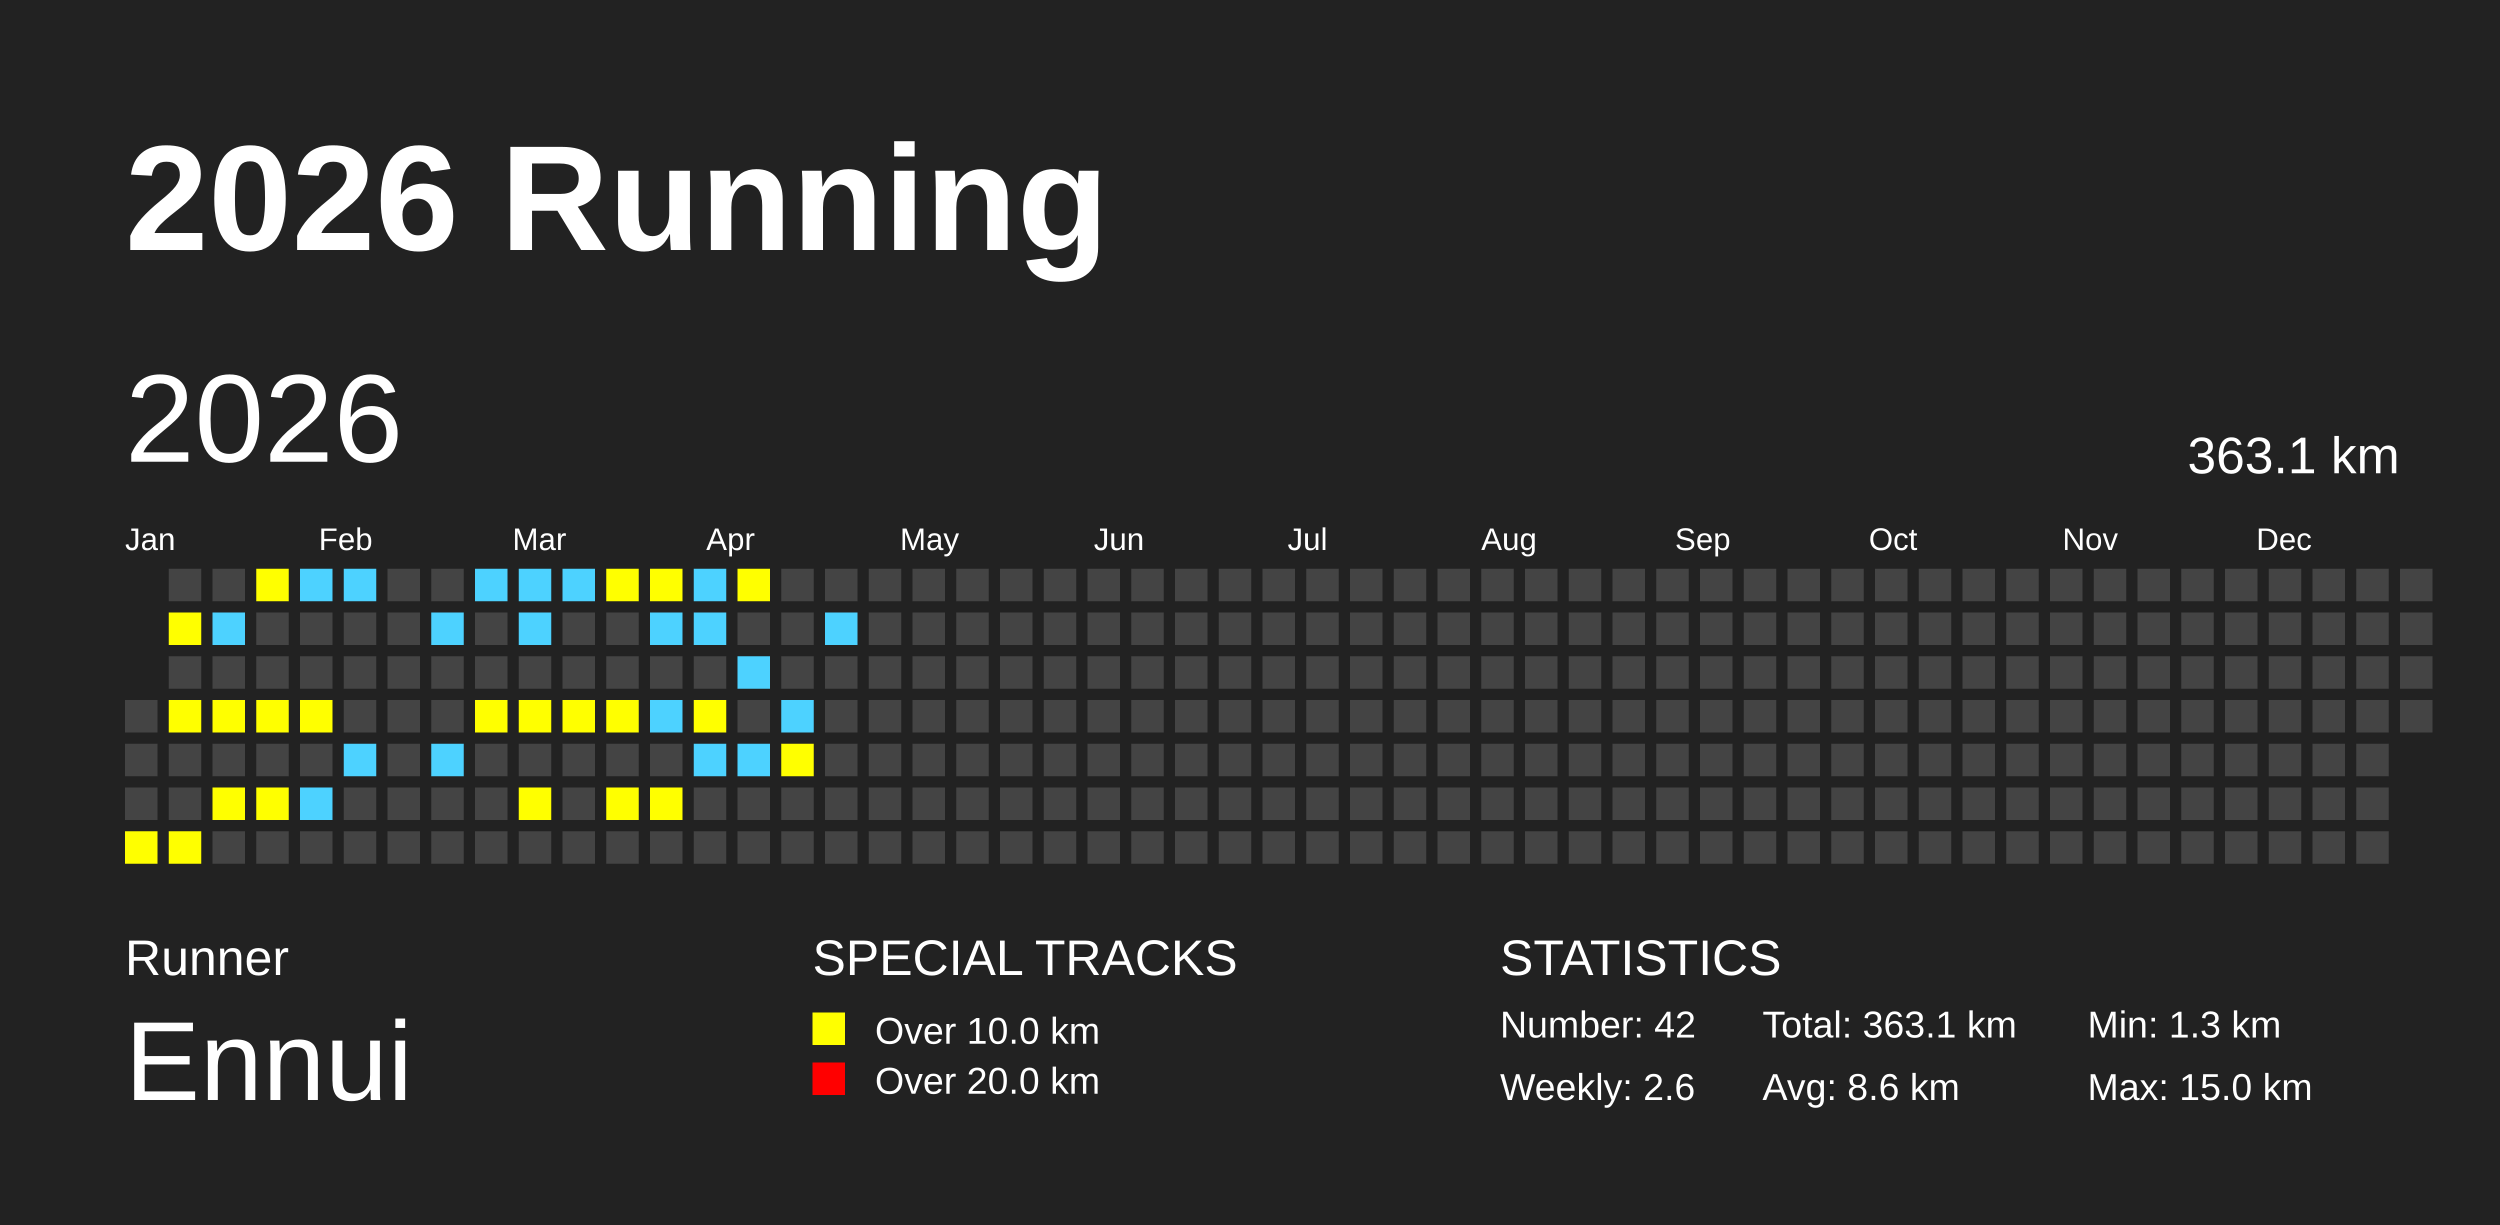
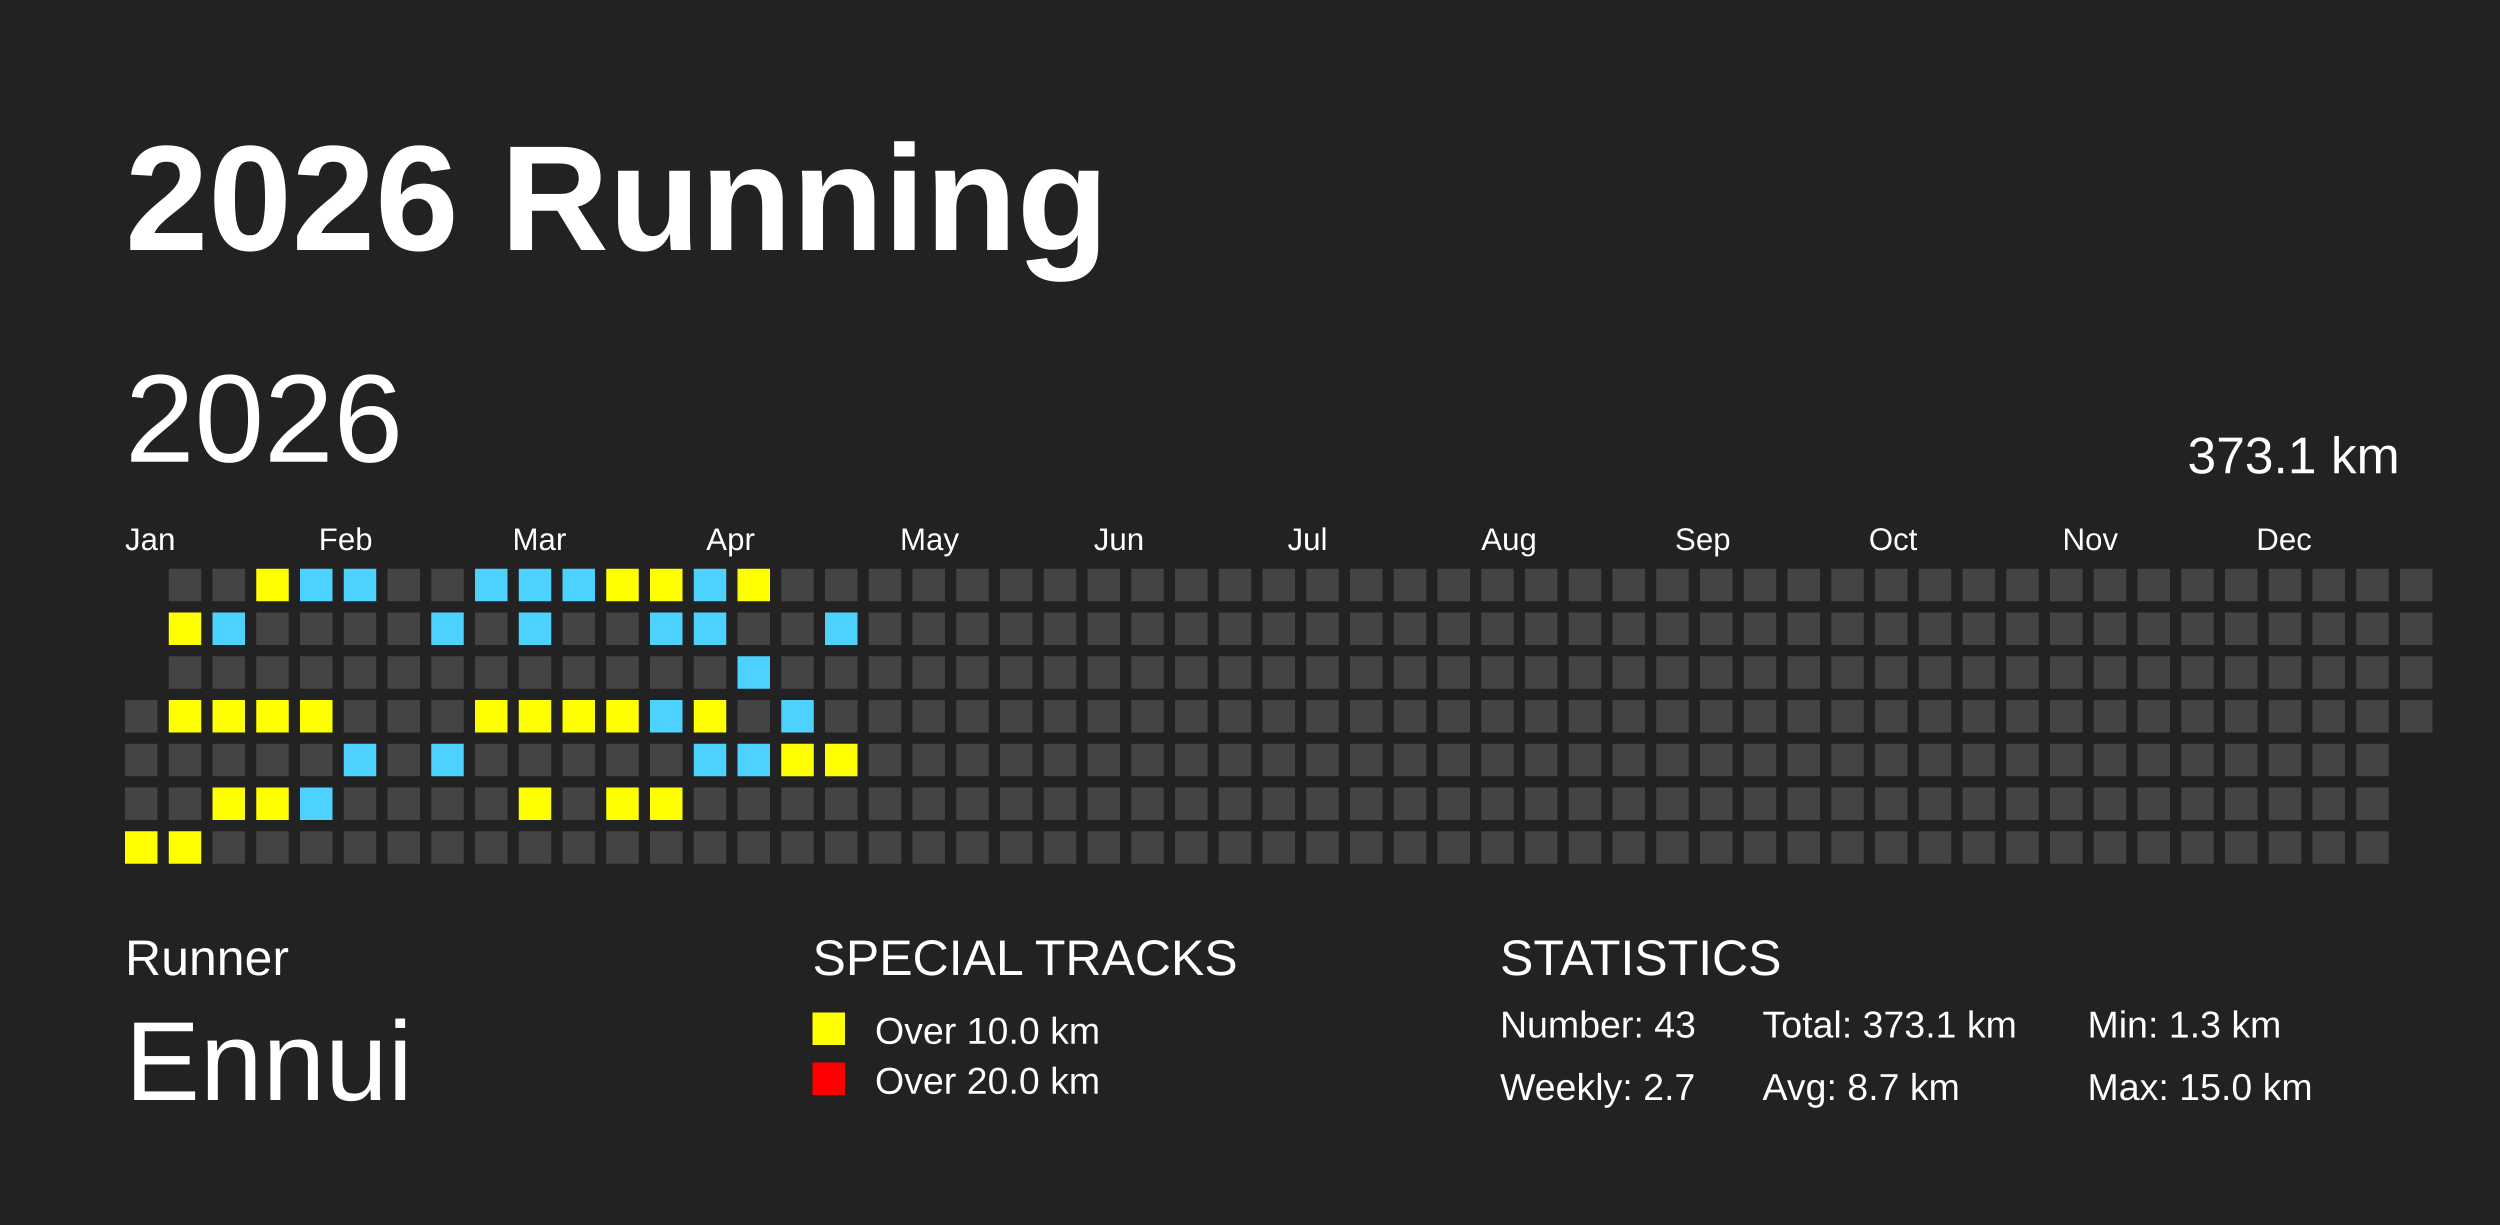
<svg xmlns="http://www.w3.org/2000/svg" baseProfile="full" height="98mm" version="1.1" viewBox="0,0,200,98" width="200mm">
  <defs />
  <rect fill="#222222" height="98" width="200" x="0" y="0" />
  <text fill="#FFFFFF" style="font-size:12px; font-family:Arial; font-weight:bold;" x="10" y="20">2026 Running</text>
  <text fill="#FFFFFF" style="font-size:4px; font-family:Arial" x="10" y="78">Runner</text>
  <text fill="#FFFFFF" style="font-size:9px; font-family:Arial" x="10" y="88">Ennui</text>
  <text fill="#FFFFFF" style="font-size:4px; font-family:Arial" x="65" y="78">SPECIAL TRACKS</text>
  <rect fill="yellow" height="2.6" width="2.6" x="65" y="81" />
  <text fill="#FFFFFF" style="font-size:3px; font-family:Arial" x="70" y="83.5">Over 10.0 km</text>
  <rect fill="red" height="2.6" width="2.6" x="65" y="85" />
  <text fill="#FFFFFF" style="font-size:3px; font-family:Arial" x="70" y="87.5">Over 20.0 km</text>
  <text fill="#FFFFFF" style="font-size:4px; font-family:Arial" x="120" y="78">STATISTICS</text>
-   <text fill="#FFFFFF" style="font-size:3px; font-family:Arial" x="120" y="83">Number: 42</text>
-   <text fill="#FFFFFF" style="font-size:3px; font-family:Arial" x="120" y="88">Weekly: 2.6</text>
-   <text fill="#FFFFFF" style="font-size:3px; font-family:Arial" x="141" y="83">Total: 363.1 km</text>
-   <text fill="#FFFFFF" style="font-size:3px; font-family:Arial" x="141" y="88">Avg: 8.6 km</text>
+   <text fill="#FFFFFF" style="font-size:3px; font-family:Arial" x="120" y="83">Number: 43</text>
+   <text fill="#FFFFFF" style="font-size:3px; font-family:Arial" x="120" y="88">Weekly: 2.7</text>
+   <text fill="#FFFFFF" style="font-size:3px; font-family:Arial" x="141" y="83">Total: 373.1 km</text>
+   <text fill="#FFFFFF" style="font-size:3px; font-family:Arial" x="141" y="88">Avg: 8.7 km</text>
  <text fill="#FFFFFF" style="font-size:3px; font-family:Arial" x="167" y="83">Min: 1.3 km</text>
  <text fill="#FFFFFF" style="font-size:3px; font-family:Arial" x="167" y="88">Max: 15.0 km</text>
  <text dominant-baseline="hanging" fill="#FFFFFF" style="font-size:10.0px; font-family:Arial;" x="10" y="30">2026</text>
-   <text dominant-baseline="hanging" fill="#FFFFFF" style="font-size:4.125px; font-family:Arial;" x="175" y="35">363.1 km</text>
+   <text dominant-baseline="hanging" fill="#FFFFFF" style="font-size:4.125px; font-family:Arial;" x="175" y="35">373.1 km</text>
  <text fill="#FFFFFF" style="font-size:2.5px; font-family:Arial" x="10.0" y="44">Jan</text>
  <text fill="#FFFFFF" style="font-size:2.5px; font-family:Arial" x="25.5" y="44">Feb</text>
  <text fill="#FFFFFF" style="font-size:2.5px; font-family:Arial" x="41.0" y="44">Mar</text>
  <text fill="#FFFFFF" style="font-size:2.5px; font-family:Arial" x="56.5" y="44">Apr</text>
  <text fill="#FFFFFF" style="font-size:2.5px; font-family:Arial" x="72.0" y="44">May</text>
  <text fill="#FFFFFF" style="font-size:2.5px; font-family:Arial" x="87.5" y="44">Jun</text>
  <text fill="#FFFFFF" style="font-size:2.5px; font-family:Arial" x="103.0" y="44">Jul</text>
  <text fill="#FFFFFF" style="font-size:2.5px; font-family:Arial" x="118.5" y="44">Aug</text>
  <text fill="#FFFFFF" style="font-size:2.5px; font-family:Arial" x="134.0" y="44">Sep</text>
  <text fill="#FFFFFF" style="font-size:2.5px; font-family:Arial" x="149.5" y="44">Oct</text>
  <text fill="#FFFFFF" style="font-size:2.5px; font-family:Arial" x="165.0" y="44">Nov</text>
  <text fill="#FFFFFF" style="font-size:2.5px; font-family:Arial" x="180.5" y="44">Dec</text>
  <rect fill="#444444" height="2.6" width="2.6" x="10.0" y="56.0" />
  <rect fill="#444444" height="2.6" width="2.6" x="10.0" y="59.5" />
  <rect fill="#444444" height="2.6" width="2.6" x="10.0" y="63.0" />
  <rect fill="yellow" height="2.6" width="2.6" x="10.0" y="66.5" />
  <rect fill="#444444" height="2.6" width="2.6" x="13.5" y="45.5" />
  <rect fill="yellow" height="2.6" width="2.6" x="13.5" y="49.0" />
  <rect fill="#444444" height="2.6" width="2.6" x="13.5" y="52.5" />
  <rect fill="yellow" height="2.6" width="2.6" x="13.5" y="56.0" />
  <rect fill="#444444" height="2.6" width="2.6" x="13.5" y="59.5" />
  <rect fill="#444444" height="2.6" width="2.6" x="13.5" y="63.0" />
  <rect fill="yellow" height="2.6" width="2.6" x="13.5" y="66.5" />
  <rect fill="#444444" height="2.6" width="2.6" x="17.0" y="45.5" />
  <rect fill="#4DD2FF" height="2.6" width="2.6" x="17.0" y="49.0" />
  <rect fill="#444444" height="2.6" width="2.6" x="17.0" y="52.5" />
  <rect fill="yellow" height="2.6" width="2.6" x="17.0" y="56.0" />
  <rect fill="#444444" height="2.6" width="2.6" x="17.0" y="59.5" />
  <rect fill="yellow" height="2.6" width="2.6" x="17.0" y="63.0" />
  <rect fill="#444444" height="2.6" width="2.6" x="17.0" y="66.5" />
  <rect fill="yellow" height="2.6" width="2.6" x="20.5" y="45.5" />
  <rect fill="#444444" height="2.6" width="2.6" x="20.5" y="49.0" />
  <rect fill="#444444" height="2.6" width="2.6" x="20.5" y="52.5" />
  <rect fill="yellow" height="2.6" width="2.6" x="20.5" y="56.0" />
  <rect fill="#444444" height="2.6" width="2.6" x="20.5" y="59.5" />
  <rect fill="yellow" height="2.6" width="2.6" x="20.5" y="63.0" />
  <rect fill="#444444" height="2.6" width="2.6" x="20.5" y="66.5" />
  <rect fill="#4DD2FF" height="2.6" width="2.6" x="24.0" y="45.5" />
  <rect fill="#444444" height="2.6" width="2.6" x="24.0" y="49.0" />
  <rect fill="#444444" height="2.6" width="2.6" x="24.0" y="52.5" />
  <rect fill="yellow" height="2.6" width="2.6" x="24.0" y="56.0" />
  <rect fill="#444444" height="2.6" width="2.6" x="24.0" y="59.5" />
  <rect fill="#4DD2FF" height="2.6" width="2.6" x="24.0" y="63.0" />
  <rect fill="#444444" height="2.6" width="2.6" x="24.0" y="66.5" />
  <rect fill="#4DD2FF" height="2.6" width="2.6" x="27.5" y="45.5" />
  <rect fill="#444444" height="2.6" width="2.6" x="27.5" y="49.0" />
  <rect fill="#444444" height="2.6" width="2.6" x="27.5" y="52.5" />
  <rect fill="#444444" height="2.6" width="2.6" x="27.5" y="56.0" />
  <rect fill="#4DD2FF" height="2.6" width="2.6" x="27.5" y="59.5" />
  <rect fill="#444444" height="2.6" width="2.6" x="27.5" y="63.0" />
  <rect fill="#444444" height="2.6" width="2.6" x="27.5" y="66.5" />
  <rect fill="#444444" height="2.6" width="2.6" x="31.0" y="45.5" />
  <rect fill="#444444" height="2.6" width="2.6" x="31.0" y="49.0" />
  <rect fill="#444444" height="2.6" width="2.6" x="31.0" y="52.5" />
  <rect fill="#444444" height="2.6" width="2.6" x="31.0" y="56.0" />
  <rect fill="#444444" height="2.6" width="2.6" x="31.0" y="59.5" />
  <rect fill="#444444" height="2.6" width="2.6" x="31.0" y="63.0" />
  <rect fill="#444444" height="2.6" width="2.6" x="31.0" y="66.5" />
  <rect fill="#444444" height="2.6" width="2.6" x="34.5" y="45.5" />
  <rect fill="#4DD2FF" height="2.6" width="2.6" x="34.5" y="49.0" />
  <rect fill="#444444" height="2.6" width="2.6" x="34.5" y="52.5" />
  <rect fill="#444444" height="2.6" width="2.6" x="34.5" y="56.0" />
  <rect fill="#4DD2FF" height="2.6" width="2.6" x="34.5" y="59.5" />
  <rect fill="#444444" height="2.6" width="2.6" x="34.5" y="63.0" />
  <rect fill="#444444" height="2.6" width="2.6" x="34.5" y="66.5" />
  <rect fill="#4DD2FF" height="2.6" width="2.6" x="38.0" y="45.5" />
  <rect fill="#444444" height="2.6" width="2.6" x="38.0" y="49.0" />
  <rect fill="#444444" height="2.6" width="2.6" x="38.0" y="52.5" />
  <rect fill="yellow" height="2.6" width="2.6" x="38.0" y="56.0" />
  <rect fill="#444444" height="2.6" width="2.6" x="38.0" y="59.5" />
  <rect fill="#444444" height="2.6" width="2.6" x="38.0" y="63.0" />
  <rect fill="#444444" height="2.6" width="2.6" x="38.0" y="66.5" />
  <rect fill="#4DD2FF" height="2.6" width="2.6" x="41.5" y="45.5" />
  <rect fill="#4DD2FF" height="2.6" width="2.6" x="41.5" y="49.0" />
  <rect fill="#444444" height="2.6" width="2.6" x="41.5" y="52.5" />
  <rect fill="yellow" height="2.6" width="2.6" x="41.5" y="56.0" />
  <rect fill="#444444" height="2.6" width="2.6" x="41.5" y="59.5" />
  <rect fill="yellow" height="2.6" width="2.6" x="41.5" y="63.0" />
  <rect fill="#444444" height="2.6" width="2.6" x="41.5" y="66.5" />
  <rect fill="#4DD2FF" height="2.6" width="2.6" x="45.0" y="45.5" />
  <rect fill="#444444" height="2.6" width="2.6" x="45.0" y="49.0" />
  <rect fill="#444444" height="2.6" width="2.6" x="45.0" y="52.5" />
  <rect fill="yellow" height="2.6" width="2.6" x="45.0" y="56.0" />
  <rect fill="#444444" height="2.6" width="2.6" x="45.0" y="59.5" />
  <rect fill="#444444" height="2.6" width="2.6" x="45.0" y="63.0" />
  <rect fill="#444444" height="2.6" width="2.6" x="45.0" y="66.5" />
  <rect fill="yellow" height="2.6" width="2.6" x="48.5" y="45.5" />
  <rect fill="#444444" height="2.6" width="2.6" x="48.5" y="49.0" />
  <rect fill="#444444" height="2.6" width="2.6" x="48.5" y="52.5" />
  <rect fill="yellow" height="2.6" width="2.6" x="48.5" y="56.0" />
  <rect fill="#444444" height="2.6" width="2.6" x="48.5" y="59.5" />
  <rect fill="yellow" height="2.6" width="2.6" x="48.5" y="63.0" />
  <rect fill="#444444" height="2.6" width="2.6" x="48.5" y="66.5" />
  <rect fill="yellow" height="2.6" width="2.6" x="52.0" y="45.5" />
  <rect fill="#4DD2FF" height="2.6" width="2.6" x="52.0" y="49.0" />
  <rect fill="#444444" height="2.6" width="2.6" x="52.0" y="52.5" />
  <rect fill="#4DD2FF" height="2.6" width="2.6" x="52.0" y="56.0" />
  <rect fill="#444444" height="2.6" width="2.6" x="52.0" y="59.5" />
  <rect fill="yellow" height="2.6" width="2.6" x="52.0" y="63.0" />
  <rect fill="#444444" height="2.6" width="2.6" x="52.0" y="66.5" />
  <rect fill="#4DD2FF" height="2.6" width="2.6" x="55.5" y="45.5" />
  <rect fill="#4DD2FF" height="2.6" width="2.6" x="55.5" y="49.0" />
  <rect fill="#444444" height="2.6" width="2.6" x="55.5" y="52.5" />
  <rect fill="yellow" height="2.6" width="2.6" x="55.5" y="56.0" />
  <rect fill="#4DD2FF" height="2.6" width="2.6" x="55.5" y="59.5" />
  <rect fill="#444444" height="2.6" width="2.6" x="55.5" y="63.0" />
  <rect fill="#444444" height="2.6" width="2.6" x="55.5" y="66.5" />
  <rect fill="yellow" height="2.6" width="2.6" x="59.0" y="45.5" />
  <rect fill="#444444" height="2.6" width="2.6" x="59.0" y="49.0" />
  <rect fill="#4DD2FF" height="2.6" width="2.6" x="59.0" y="52.5" />
  <rect fill="#444444" height="2.6" width="2.6" x="59.0" y="56.0" />
  <rect fill="#4DD2FF" height="2.6" width="2.6" x="59.0" y="59.5" />
  <rect fill="#444444" height="2.6" width="2.6" x="59.0" y="63.0" />
  <rect fill="#444444" height="2.6" width="2.6" x="59.0" y="66.5" />
  <rect fill="#444444" height="2.6" width="2.6" x="62.5" y="45.5" />
  <rect fill="#444444" height="2.6" width="2.6" x="62.5" y="49.0" />
  <rect fill="#444444" height="2.6" width="2.6" x="62.5" y="52.5" />
  <rect fill="#4DD2FF" height="2.6" width="2.6" x="62.5" y="56.0" />
  <rect fill="yellow" height="2.6" width="2.6" x="62.5" y="59.5" />
  <rect fill="#444444" height="2.6" width="2.6" x="62.5" y="63.0" />
  <rect fill="#444444" height="2.6" width="2.6" x="62.5" y="66.5" />
  <rect fill="#444444" height="2.6" width="2.6" x="66.0" y="45.5" />
  <rect fill="#4DD2FF" height="2.6" width="2.6" x="66.0" y="49.0" />
  <rect fill="#444444" height="2.6" width="2.6" x="66.0" y="52.5" />
  <rect fill="#444444" height="2.6" width="2.6" x="66.0" y="56.0" />
-   <rect fill="#444444" height="2.6" width="2.6" x="66.0" y="59.5" />
+   <rect fill="yellow" height="2.6" width="2.6" x="66.0" y="59.5" />
  <rect fill="#444444" height="2.6" width="2.6" x="66.0" y="63.0" />
  <rect fill="#444444" height="2.6" width="2.6" x="66.0" y="66.5" />
  <rect fill="#444444" height="2.6" width="2.6" x="69.5" y="45.5" />
  <rect fill="#444444" height="2.6" width="2.6" x="69.5" y="49.0" />
  <rect fill="#444444" height="2.6" width="2.6" x="69.5" y="52.5" />
  <rect fill="#444444" height="2.6" width="2.6" x="69.5" y="56.0" />
  <rect fill="#444444" height="2.6" width="2.6" x="69.5" y="59.5" />
  <rect fill="#444444" height="2.6" width="2.6" x="69.5" y="63.0" />
  <rect fill="#444444" height="2.6" width="2.6" x="69.5" y="66.5" />
  <rect fill="#444444" height="2.6" width="2.6" x="73.0" y="45.5" />
  <rect fill="#444444" height="2.6" width="2.6" x="73.0" y="49.0" />
  <rect fill="#444444" height="2.6" width="2.6" x="73.0" y="52.5" />
  <rect fill="#444444" height="2.6" width="2.6" x="73.0" y="56.0" />
  <rect fill="#444444" height="2.6" width="2.6" x="73.0" y="59.5" />
  <rect fill="#444444" height="2.6" width="2.6" x="73.0" y="63.0" />
  <rect fill="#444444" height="2.6" width="2.6" x="73.0" y="66.5" />
  <rect fill="#444444" height="2.6" width="2.6" x="76.5" y="45.5" />
  <rect fill="#444444" height="2.6" width="2.6" x="76.5" y="49.0" />
  <rect fill="#444444" height="2.6" width="2.6" x="76.5" y="52.5" />
  <rect fill="#444444" height="2.6" width="2.6" x="76.5" y="56.0" />
  <rect fill="#444444" height="2.6" width="2.6" x="76.5" y="59.5" />
  <rect fill="#444444" height="2.6" width="2.6" x="76.5" y="63.0" />
  <rect fill="#444444" height="2.6" width="2.6" x="76.5" y="66.5" />
  <rect fill="#444444" height="2.6" width="2.6" x="80.0" y="45.5" />
  <rect fill="#444444" height="2.6" width="2.6" x="80.0" y="49.0" />
  <rect fill="#444444" height="2.6" width="2.6" x="80.0" y="52.5" />
  <rect fill="#444444" height="2.6" width="2.6" x="80.0" y="56.0" />
  <rect fill="#444444" height="2.6" width="2.6" x="80.0" y="59.5" />
  <rect fill="#444444" height="2.6" width="2.6" x="80.0" y="63.0" />
  <rect fill="#444444" height="2.6" width="2.6" x="80.0" y="66.5" />
  <rect fill="#444444" height="2.6" width="2.6" x="83.5" y="45.5" />
  <rect fill="#444444" height="2.6" width="2.6" x="83.5" y="49.0" />
  <rect fill="#444444" height="2.6" width="2.6" x="83.5" y="52.5" />
  <rect fill="#444444" height="2.6" width="2.6" x="83.5" y="56.0" />
  <rect fill="#444444" height="2.6" width="2.6" x="83.5" y="59.5" />
  <rect fill="#444444" height="2.6" width="2.6" x="83.5" y="63.0" />
  <rect fill="#444444" height="2.6" width="2.6" x="83.5" y="66.5" />
  <rect fill="#444444" height="2.6" width="2.6" x="87.0" y="45.5" />
  <rect fill="#444444" height="2.6" width="2.6" x="87.0" y="49.0" />
  <rect fill="#444444" height="2.6" width="2.6" x="87.0" y="52.5" />
  <rect fill="#444444" height="2.6" width="2.6" x="87.0" y="56.0" />
  <rect fill="#444444" height="2.6" width="2.6" x="87.0" y="59.5" />
  <rect fill="#444444" height="2.6" width="2.6" x="87.0" y="63.0" />
  <rect fill="#444444" height="2.6" width="2.6" x="87.0" y="66.5" />
  <rect fill="#444444" height="2.6" width="2.6" x="90.5" y="45.5" />
  <rect fill="#444444" height="2.6" width="2.6" x="90.5" y="49.0" />
  <rect fill="#444444" height="2.6" width="2.6" x="90.5" y="52.5" />
  <rect fill="#444444" height="2.6" width="2.6" x="90.5" y="56.0" />
  <rect fill="#444444" height="2.6" width="2.6" x="90.5" y="59.5" />
  <rect fill="#444444" height="2.6" width="2.6" x="90.5" y="63.0" />
  <rect fill="#444444" height="2.6" width="2.6" x="90.5" y="66.5" />
  <rect fill="#444444" height="2.6" width="2.6" x="94.0" y="45.5" />
  <rect fill="#444444" height="2.6" width="2.6" x="94.0" y="49.0" />
  <rect fill="#444444" height="2.6" width="2.6" x="94.0" y="52.5" />
  <rect fill="#444444" height="2.6" width="2.6" x="94.0" y="56.0" />
  <rect fill="#444444" height="2.6" width="2.6" x="94.0" y="59.5" />
  <rect fill="#444444" height="2.6" width="2.6" x="94.0" y="63.0" />
  <rect fill="#444444" height="2.6" width="2.6" x="94.0" y="66.5" />
  <rect fill="#444444" height="2.6" width="2.6" x="97.5" y="45.5" />
  <rect fill="#444444" height="2.6" width="2.6" x="97.5" y="49.0" />
  <rect fill="#444444" height="2.6" width="2.6" x="97.5" y="52.5" />
  <rect fill="#444444" height="2.6" width="2.6" x="97.5" y="56.0" />
  <rect fill="#444444" height="2.6" width="2.6" x="97.5" y="59.5" />
  <rect fill="#444444" height="2.6" width="2.6" x="97.5" y="63.0" />
  <rect fill="#444444" height="2.6" width="2.6" x="97.5" y="66.5" />
  <rect fill="#444444" height="2.6" width="2.6" x="101.0" y="45.5" />
  <rect fill="#444444" height="2.6" width="2.6" x="101.0" y="49.0" />
  <rect fill="#444444" height="2.6" width="2.6" x="101.0" y="52.5" />
  <rect fill="#444444" height="2.6" width="2.6" x="101.0" y="56.0" />
  <rect fill="#444444" height="2.6" width="2.6" x="101.0" y="59.5" />
  <rect fill="#444444" height="2.6" width="2.6" x="101.0" y="63.0" />
  <rect fill="#444444" height="2.6" width="2.6" x="101.0" y="66.5" />
  <rect fill="#444444" height="2.6" width="2.6" x="104.5" y="45.5" />
  <rect fill="#444444" height="2.6" width="2.6" x="104.5" y="49.0" />
  <rect fill="#444444" height="2.6" width="2.6" x="104.5" y="52.5" />
  <rect fill="#444444" height="2.6" width="2.6" x="104.5" y="56.0" />
  <rect fill="#444444" height="2.6" width="2.6" x="104.5" y="59.5" />
  <rect fill="#444444" height="2.6" width="2.6" x="104.5" y="63.0" />
  <rect fill="#444444" height="2.6" width="2.6" x="104.5" y="66.5" />
  <rect fill="#444444" height="2.6" width="2.6" x="108.0" y="45.5" />
  <rect fill="#444444" height="2.6" width="2.6" x="108.0" y="49.0" />
  <rect fill="#444444" height="2.6" width="2.6" x="108.0" y="52.5" />
  <rect fill="#444444" height="2.6" width="2.6" x="108.0" y="56.0" />
  <rect fill="#444444" height="2.6" width="2.6" x="108.0" y="59.5" />
  <rect fill="#444444" height="2.6" width="2.6" x="108.0" y="63.0" />
  <rect fill="#444444" height="2.6" width="2.6" x="108.0" y="66.5" />
  <rect fill="#444444" height="2.6" width="2.6" x="111.5" y="45.5" />
  <rect fill="#444444" height="2.6" width="2.6" x="111.5" y="49.0" />
  <rect fill="#444444" height="2.6" width="2.6" x="111.5" y="52.5" />
  <rect fill="#444444" height="2.6" width="2.6" x="111.5" y="56.0" />
  <rect fill="#444444" height="2.6" width="2.6" x="111.5" y="59.5" />
  <rect fill="#444444" height="2.6" width="2.6" x="111.5" y="63.0" />
  <rect fill="#444444" height="2.6" width="2.6" x="111.5" y="66.5" />
  <rect fill="#444444" height="2.6" width="2.6" x="115.0" y="45.5" />
  <rect fill="#444444" height="2.6" width="2.6" x="115.0" y="49.0" />
  <rect fill="#444444" height="2.6" width="2.6" x="115.0" y="52.5" />
  <rect fill="#444444" height="2.6" width="2.6" x="115.0" y="56.0" />
  <rect fill="#444444" height="2.6" width="2.6" x="115.0" y="59.5" />
  <rect fill="#444444" height="2.6" width="2.6" x="115.0" y="63.0" />
  <rect fill="#444444" height="2.6" width="2.6" x="115.0" y="66.5" />
  <rect fill="#444444" height="2.6" width="2.6" x="118.5" y="45.5" />
  <rect fill="#444444" height="2.6" width="2.6" x="118.5" y="49.0" />
  <rect fill="#444444" height="2.6" width="2.6" x="118.5" y="52.5" />
  <rect fill="#444444" height="2.6" width="2.6" x="118.5" y="56.0" />
  <rect fill="#444444" height="2.6" width="2.6" x="118.5" y="59.5" />
  <rect fill="#444444" height="2.6" width="2.6" x="118.5" y="63.0" />
  <rect fill="#444444" height="2.6" width="2.6" x="118.5" y="66.5" />
  <rect fill="#444444" height="2.6" width="2.6" x="122.0" y="45.5" />
  <rect fill="#444444" height="2.6" width="2.6" x="122.0" y="49.0" />
  <rect fill="#444444" height="2.6" width="2.6" x="122.0" y="52.5" />
  <rect fill="#444444" height="2.6" width="2.6" x="122.0" y="56.0" />
  <rect fill="#444444" height="2.6" width="2.6" x="122.0" y="59.5" />
  <rect fill="#444444" height="2.6" width="2.6" x="122.0" y="63.0" />
  <rect fill="#444444" height="2.6" width="2.6" x="122.0" y="66.5" />
  <rect fill="#444444" height="2.6" width="2.6" x="125.5" y="45.5" />
  <rect fill="#444444" height="2.6" width="2.6" x="125.5" y="49.0" />
  <rect fill="#444444" height="2.6" width="2.6" x="125.5" y="52.5" />
  <rect fill="#444444" height="2.6" width="2.6" x="125.5" y="56.0" />
  <rect fill="#444444" height="2.6" width="2.6" x="125.5" y="59.5" />
  <rect fill="#444444" height="2.6" width="2.6" x="125.5" y="63.0" />
  <rect fill="#444444" height="2.6" width="2.6" x="125.5" y="66.5" />
  <rect fill="#444444" height="2.6" width="2.6" x="129.0" y="45.5" />
  <rect fill="#444444" height="2.6" width="2.6" x="129.0" y="49.0" />
  <rect fill="#444444" height="2.6" width="2.6" x="129.0" y="52.5" />
  <rect fill="#444444" height="2.6" width="2.6" x="129.0" y="56.0" />
  <rect fill="#444444" height="2.6" width="2.6" x="129.0" y="59.5" />
  <rect fill="#444444" height="2.6" width="2.6" x="129.0" y="63.0" />
  <rect fill="#444444" height="2.6" width="2.6" x="129.0" y="66.5" />
  <rect fill="#444444" height="2.6" width="2.6" x="132.5" y="45.5" />
  <rect fill="#444444" height="2.6" width="2.6" x="132.5" y="49.0" />
  <rect fill="#444444" height="2.6" width="2.6" x="132.5" y="52.5" />
  <rect fill="#444444" height="2.6" width="2.6" x="132.5" y="56.0" />
  <rect fill="#444444" height="2.6" width="2.6" x="132.5" y="59.5" />
  <rect fill="#444444" height="2.6" width="2.6" x="132.5" y="63.0" />
  <rect fill="#444444" height="2.6" width="2.6" x="132.5" y="66.5" />
  <rect fill="#444444" height="2.6" width="2.6" x="136.0" y="45.5" />
  <rect fill="#444444" height="2.6" width="2.6" x="136.0" y="49.0" />
  <rect fill="#444444" height="2.6" width="2.6" x="136.0" y="52.5" />
  <rect fill="#444444" height="2.6" width="2.6" x="136.0" y="56.0" />
  <rect fill="#444444" height="2.6" width="2.6" x="136.0" y="59.5" />
  <rect fill="#444444" height="2.6" width="2.6" x="136.0" y="63.0" />
  <rect fill="#444444" height="2.6" width="2.6" x="136.0" y="66.5" />
  <rect fill="#444444" height="2.6" width="2.6" x="139.5" y="45.5" />
  <rect fill="#444444" height="2.6" width="2.6" x="139.5" y="49.0" />
  <rect fill="#444444" height="2.6" width="2.6" x="139.5" y="52.5" />
  <rect fill="#444444" height="2.6" width="2.6" x="139.5" y="56.0" />
  <rect fill="#444444" height="2.6" width="2.6" x="139.5" y="59.5" />
  <rect fill="#444444" height="2.6" width="2.6" x="139.5" y="63.0" />
  <rect fill="#444444" height="2.6" width="2.6" x="139.5" y="66.5" />
  <rect fill="#444444" height="2.6" width="2.6" x="143.0" y="45.5" />
  <rect fill="#444444" height="2.6" width="2.6" x="143.0" y="49.0" />
  <rect fill="#444444" height="2.6" width="2.6" x="143.0" y="52.5" />
  <rect fill="#444444" height="2.6" width="2.6" x="143.0" y="56.0" />
  <rect fill="#444444" height="2.6" width="2.6" x="143.0" y="59.5" />
  <rect fill="#444444" height="2.6" width="2.6" x="143.0" y="63.0" />
  <rect fill="#444444" height="2.6" width="2.6" x="143.0" y="66.5" />
  <rect fill="#444444" height="2.6" width="2.6" x="146.5" y="45.5" />
  <rect fill="#444444" height="2.6" width="2.6" x="146.5" y="49.0" />
  <rect fill="#444444" height="2.6" width="2.6" x="146.5" y="52.5" />
  <rect fill="#444444" height="2.6" width="2.6" x="146.5" y="56.0" />
  <rect fill="#444444" height="2.6" width="2.6" x="146.5" y="59.5" />
  <rect fill="#444444" height="2.6" width="2.6" x="146.5" y="63.0" />
  <rect fill="#444444" height="2.6" width="2.6" x="146.5" y="66.5" />
  <rect fill="#444444" height="2.6" width="2.6" x="150.0" y="45.5" />
  <rect fill="#444444" height="2.6" width="2.6" x="150.0" y="49.0" />
  <rect fill="#444444" height="2.6" width="2.6" x="150.0" y="52.5" />
  <rect fill="#444444" height="2.6" width="2.6" x="150.0" y="56.0" />
  <rect fill="#444444" height="2.6" width="2.6" x="150.0" y="59.5" />
  <rect fill="#444444" height="2.6" width="2.6" x="150.0" y="63.0" />
  <rect fill="#444444" height="2.6" width="2.6" x="150.0" y="66.5" />
  <rect fill="#444444" height="2.6" width="2.6" x="153.5" y="45.5" />
  <rect fill="#444444" height="2.6" width="2.6" x="153.5" y="49.0" />
  <rect fill="#444444" height="2.6" width="2.6" x="153.5" y="52.5" />
  <rect fill="#444444" height="2.6" width="2.6" x="153.5" y="56.0" />
  <rect fill="#444444" height="2.6" width="2.6" x="153.5" y="59.5" />
  <rect fill="#444444" height="2.6" width="2.6" x="153.5" y="63.0" />
  <rect fill="#444444" height="2.6" width="2.6" x="153.5" y="66.5" />
  <rect fill="#444444" height="2.6" width="2.6" x="157.0" y="45.5" />
  <rect fill="#444444" height="2.6" width="2.6" x="157.0" y="49.0" />
  <rect fill="#444444" height="2.6" width="2.6" x="157.0" y="52.5" />
  <rect fill="#444444" height="2.6" width="2.6" x="157.0" y="56.0" />
  <rect fill="#444444" height="2.6" width="2.6" x="157.0" y="59.5" />
  <rect fill="#444444" height="2.6" width="2.6" x="157.0" y="63.0" />
  <rect fill="#444444" height="2.6" width="2.6" x="157.0" y="66.5" />
  <rect fill="#444444" height="2.6" width="2.6" x="160.5" y="45.5" />
  <rect fill="#444444" height="2.6" width="2.6" x="160.5" y="49.0" />
  <rect fill="#444444" height="2.6" width="2.6" x="160.5" y="52.5" />
  <rect fill="#444444" height="2.6" width="2.6" x="160.5" y="56.0" />
  <rect fill="#444444" height="2.6" width="2.6" x="160.5" y="59.5" />
  <rect fill="#444444" height="2.6" width="2.6" x="160.5" y="63.0" />
  <rect fill="#444444" height="2.6" width="2.6" x="160.5" y="66.5" />
  <rect fill="#444444" height="2.6" width="2.6" x="164.0" y="45.5" />
  <rect fill="#444444" height="2.6" width="2.6" x="164.0" y="49.0" />
  <rect fill="#444444" height="2.6" width="2.6" x="164.0" y="52.5" />
  <rect fill="#444444" height="2.6" width="2.6" x="164.0" y="56.0" />
  <rect fill="#444444" height="2.6" width="2.6" x="164.0" y="59.5" />
  <rect fill="#444444" height="2.6" width="2.6" x="164.0" y="63.0" />
  <rect fill="#444444" height="2.6" width="2.6" x="164.0" y="66.5" />
  <rect fill="#444444" height="2.6" width="2.6" x="167.5" y="45.5" />
  <rect fill="#444444" height="2.6" width="2.6" x="167.5" y="49.0" />
  <rect fill="#444444" height="2.6" width="2.6" x="167.5" y="52.5" />
  <rect fill="#444444" height="2.6" width="2.6" x="167.5" y="56.0" />
  <rect fill="#444444" height="2.6" width="2.6" x="167.5" y="59.5" />
  <rect fill="#444444" height="2.6" width="2.6" x="167.5" y="63.0" />
  <rect fill="#444444" height="2.6" width="2.6" x="167.5" y="66.5" />
  <rect fill="#444444" height="2.6" width="2.6" x="171.0" y="45.5" />
  <rect fill="#444444" height="2.6" width="2.6" x="171.0" y="49.0" />
  <rect fill="#444444" height="2.6" width="2.6" x="171.0" y="52.5" />
  <rect fill="#444444" height="2.6" width="2.6" x="171.0" y="56.0" />
  <rect fill="#444444" height="2.6" width="2.6" x="171.0" y="59.5" />
  <rect fill="#444444" height="2.6" width="2.6" x="171.0" y="63.0" />
  <rect fill="#444444" height="2.6" width="2.6" x="171.0" y="66.5" />
  <rect fill="#444444" height="2.6" width="2.6" x="174.5" y="45.5" />
  <rect fill="#444444" height="2.6" width="2.6" x="174.5" y="49.0" />
  <rect fill="#444444" height="2.6" width="2.6" x="174.5" y="52.5" />
  <rect fill="#444444" height="2.6" width="2.6" x="174.5" y="56.0" />
  <rect fill="#444444" height="2.6" width="2.6" x="174.5" y="59.5" />
  <rect fill="#444444" height="2.6" width="2.6" x="174.5" y="63.0" />
  <rect fill="#444444" height="2.6" width="2.6" x="174.5" y="66.5" />
  <rect fill="#444444" height="2.6" width="2.6" x="178.0" y="45.5" />
  <rect fill="#444444" height="2.6" width="2.6" x="178.0" y="49.0" />
  <rect fill="#444444" height="2.6" width="2.6" x="178.0" y="52.5" />
  <rect fill="#444444" height="2.6" width="2.6" x="178.0" y="56.0" />
  <rect fill="#444444" height="2.6" width="2.6" x="178.0" y="59.5" />
  <rect fill="#444444" height="2.6" width="2.6" x="178.0" y="63.0" />
  <rect fill="#444444" height="2.6" width="2.6" x="178.0" y="66.5" />
  <rect fill="#444444" height="2.6" width="2.6" x="181.5" y="45.5" />
  <rect fill="#444444" height="2.6" width="2.6" x="181.5" y="49.0" />
  <rect fill="#444444" height="2.6" width="2.6" x="181.5" y="52.5" />
  <rect fill="#444444" height="2.6" width="2.6" x="181.5" y="56.0" />
  <rect fill="#444444" height="2.6" width="2.6" x="181.5" y="59.5" />
  <rect fill="#444444" height="2.6" width="2.6" x="181.5" y="63.0" />
  <rect fill="#444444" height="2.6" width="2.6" x="181.5" y="66.5" />
  <rect fill="#444444" height="2.6" width="2.6" x="185.0" y="45.5" />
  <rect fill="#444444" height="2.6" width="2.6" x="185.0" y="49.0" />
  <rect fill="#444444" height="2.6" width="2.6" x="185.0" y="52.5" />
  <rect fill="#444444" height="2.6" width="2.6" x="185.0" y="56.0" />
  <rect fill="#444444" height="2.6" width="2.6" x="185.0" y="59.5" />
  <rect fill="#444444" height="2.6" width="2.6" x="185.0" y="63.0" />
  <rect fill="#444444" height="2.6" width="2.6" x="185.0" y="66.5" />
  <rect fill="#444444" height="2.6" width="2.6" x="188.5" y="45.5" />
  <rect fill="#444444" height="2.6" width="2.6" x="188.5" y="49.0" />
  <rect fill="#444444" height="2.6" width="2.6" x="188.5" y="52.5" />
  <rect fill="#444444" height="2.6" width="2.6" x="188.5" y="56.0" />
  <rect fill="#444444" height="2.6" width="2.6" x="188.5" y="59.5" />
  <rect fill="#444444" height="2.6" width="2.6" x="188.5" y="63.0" />
  <rect fill="#444444" height="2.6" width="2.6" x="188.5" y="66.5" />
  <rect fill="#444444" height="2.6" width="2.6" x="192.0" y="45.5" />
  <rect fill="#444444" height="2.6" width="2.6" x="192.0" y="49.0" />
  <rect fill="#444444" height="2.6" width="2.6" x="192.0" y="52.5" />
  <rect fill="#444444" height="2.6" width="2.6" x="192.0" y="56.0" />
</svg>
